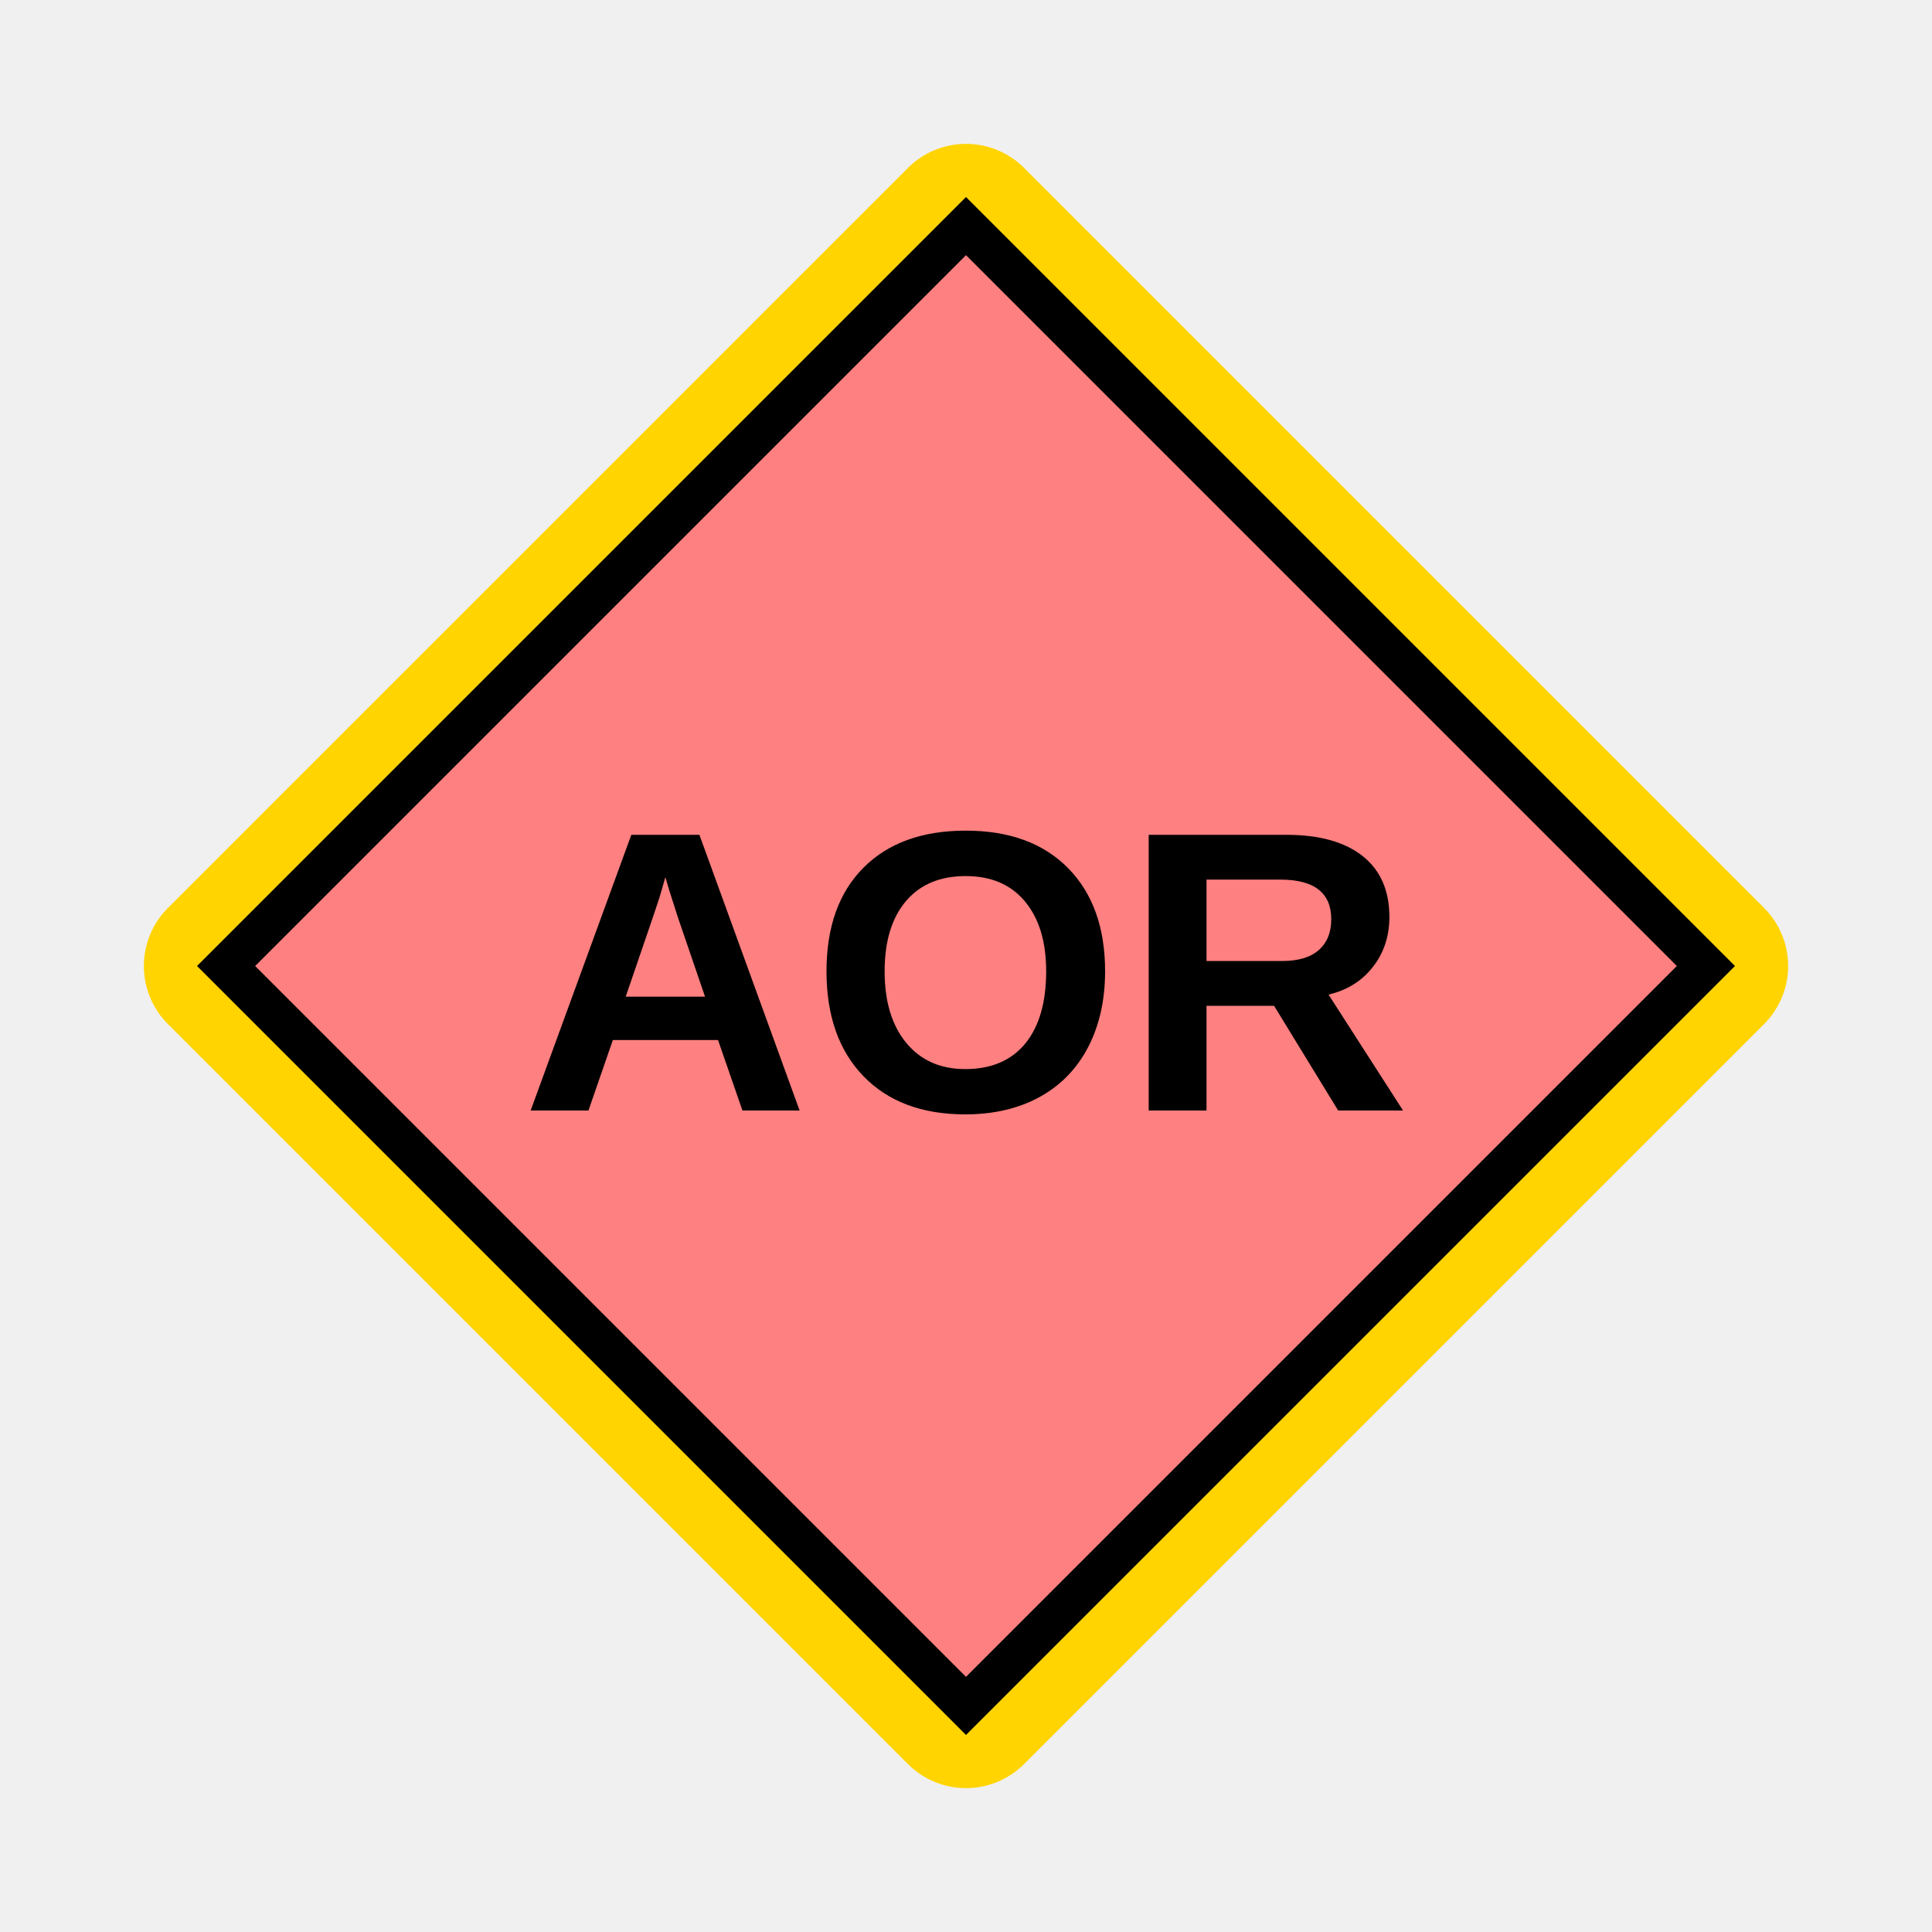
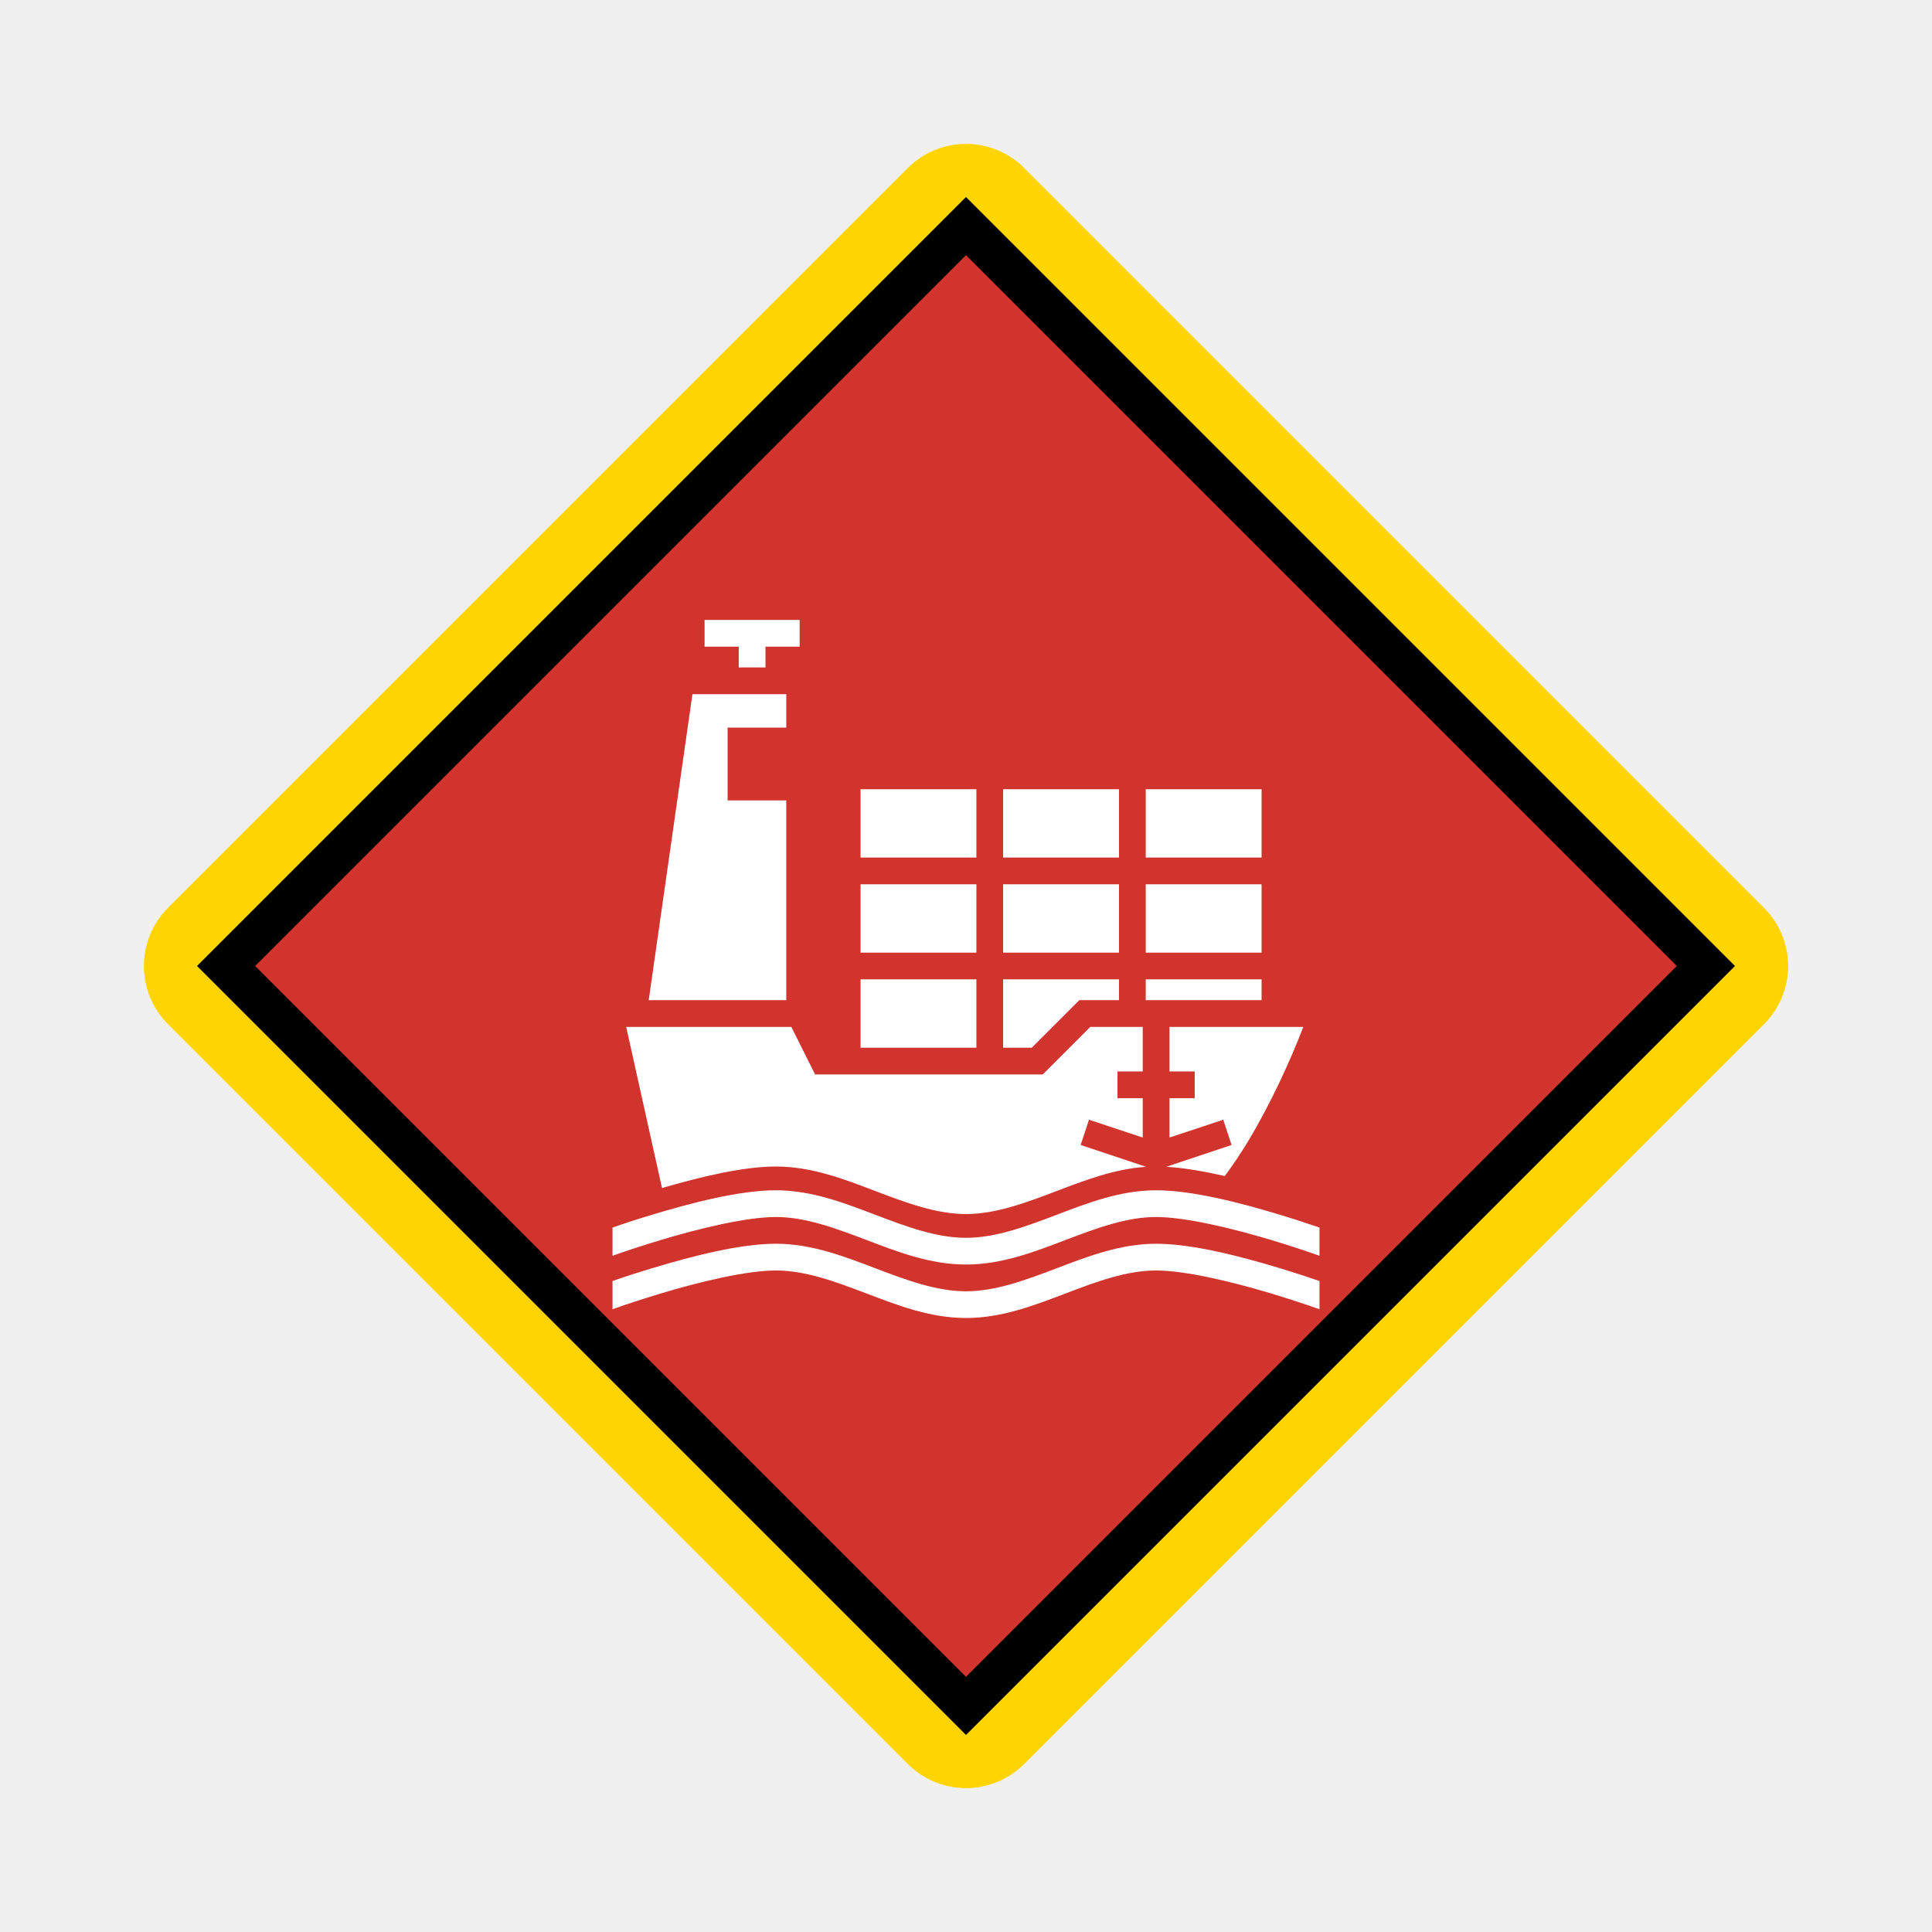
<svg xmlns="http://www.w3.org/2000/svg" version="1.2" baseProfile="tiny" viewBox="6 6 188 188">
  <path d="M100,28 L172,100 100,172 28,100 100,28 Z Z" stroke-width="16" stroke-linecap="round" stroke-linejoin="round" stroke="#ffd400" fill="none" />
-   <path d="M100,28 L172,100 100,172 28,100 100,28 Z" stroke-width="4" stroke="black" fill="rgb(255,128,128)" fill-opacity="1" />
-   <text x="100" y="103" text-anchor="middle" font-size="39" font-family="Arial" font-weight="bold" dominant-baseline="middle" stroke-width="3" stroke="none" fill="black">AOR</text>
+   <path d="M100,28 L172,100 100,172 28,100 100,28 Z" stroke-width="4" stroke="black" fill="#d0342c" fill-opacity="1" />
+   <g transform="translate(63.000,63.000) scale(0.144531)" fill="#ffffff" color="#ffffff" stroke="none">
+     <path fill="#ffffff" d="M80 23v18h23v14h18V41h23V23zm-8.2 50L42.38 279H135V144.5H95.5v-49H135V73zM185 137v46h78v-46zm96 0v46h78v-46zm96 0v46h78v-46zm-192 64v46h78v-46zm96 0v46h78v-46zm96 0v46h78v-46zm-192 64v46h78v-46zm96 0v46h19.3l32-32H359v-14zm96 0v14h78v-14zM27.22 297l24.11 108.5C76.75 398.1 105.7 391 128 391c24.2 0 46.2 8.6 67.2 16.6s41 15.4 60.8 15.4s39.8-7.4 60.8-15.4c19-7.2 38.9-15 60.5-16.4l-44.1-14.7l5.6-17l36.2 12V345h-17v-18h17v-30h-35.3l-32 32H154.4l-16-32zM393 297v30h17v18h-17v26.5l36.2-12l5.6 17l-44 14.7c12.1.7 25.7 3.1 39.4 6.2c5.4-7.1 10.8-15.3 16.1-24c14.9-24.9 28.2-53.9 36.8-76.4zM128 407c-24.2 0-56.26 8.3-83.09 16.4c-10.02 3-19.26 6-26.91 8.7v19c8.36-3 19.57-6.7 32.11-10.5C76.28 432.7 108.2 425 128 425s39.8 7.4 60.8 15.4s43 16.6 67.2 16.6s46.2-8.6 67.2-16.6s41-15.4 60.8-15.4s51.7 7.7 77.9 15.6c12.5 3.8 23.7 7.5 32.1 10.5v-19c-7.7-2.6-16.9-5.7-26.9-8.7c-26.8-8.1-58.9-16.4-83.1-16.4s-46.2 8.6-67.2 16.6s-41 15.4-60.8 15.4s-39.8-7.4-60.8-15.4s-43-16.6-67.2-16.6m0 36c-24.2 0-56.26 8.3-83.09 16.4c-10.02 3-19.26 6-26.91 8.7v19c8.36-3 19.57-6.7 32.11-10.5C76.28 468.7 108.2 461 128 461s39.8 7.4 60.8 15.4s43 16.6 67.2 16.6s46.2-8.6 67.2-16.6s41-15.4 60.8-15.4s51.7 7.7 77.9 15.6c12.5 3.8 23.7 7.5 32.1 10.5v-19c-7.7-2.6-16.9-5.7-26.9-8.7c-26.8-8.1-58.9-16.4-83.1-16.4s-46.2 8.6-67.2 16.6s-41 15.4-60.8 15.4s-39.8-7.4-60.8-15.4s-43-16.6-67.2-16.6" />
+   </g>
</svg>
